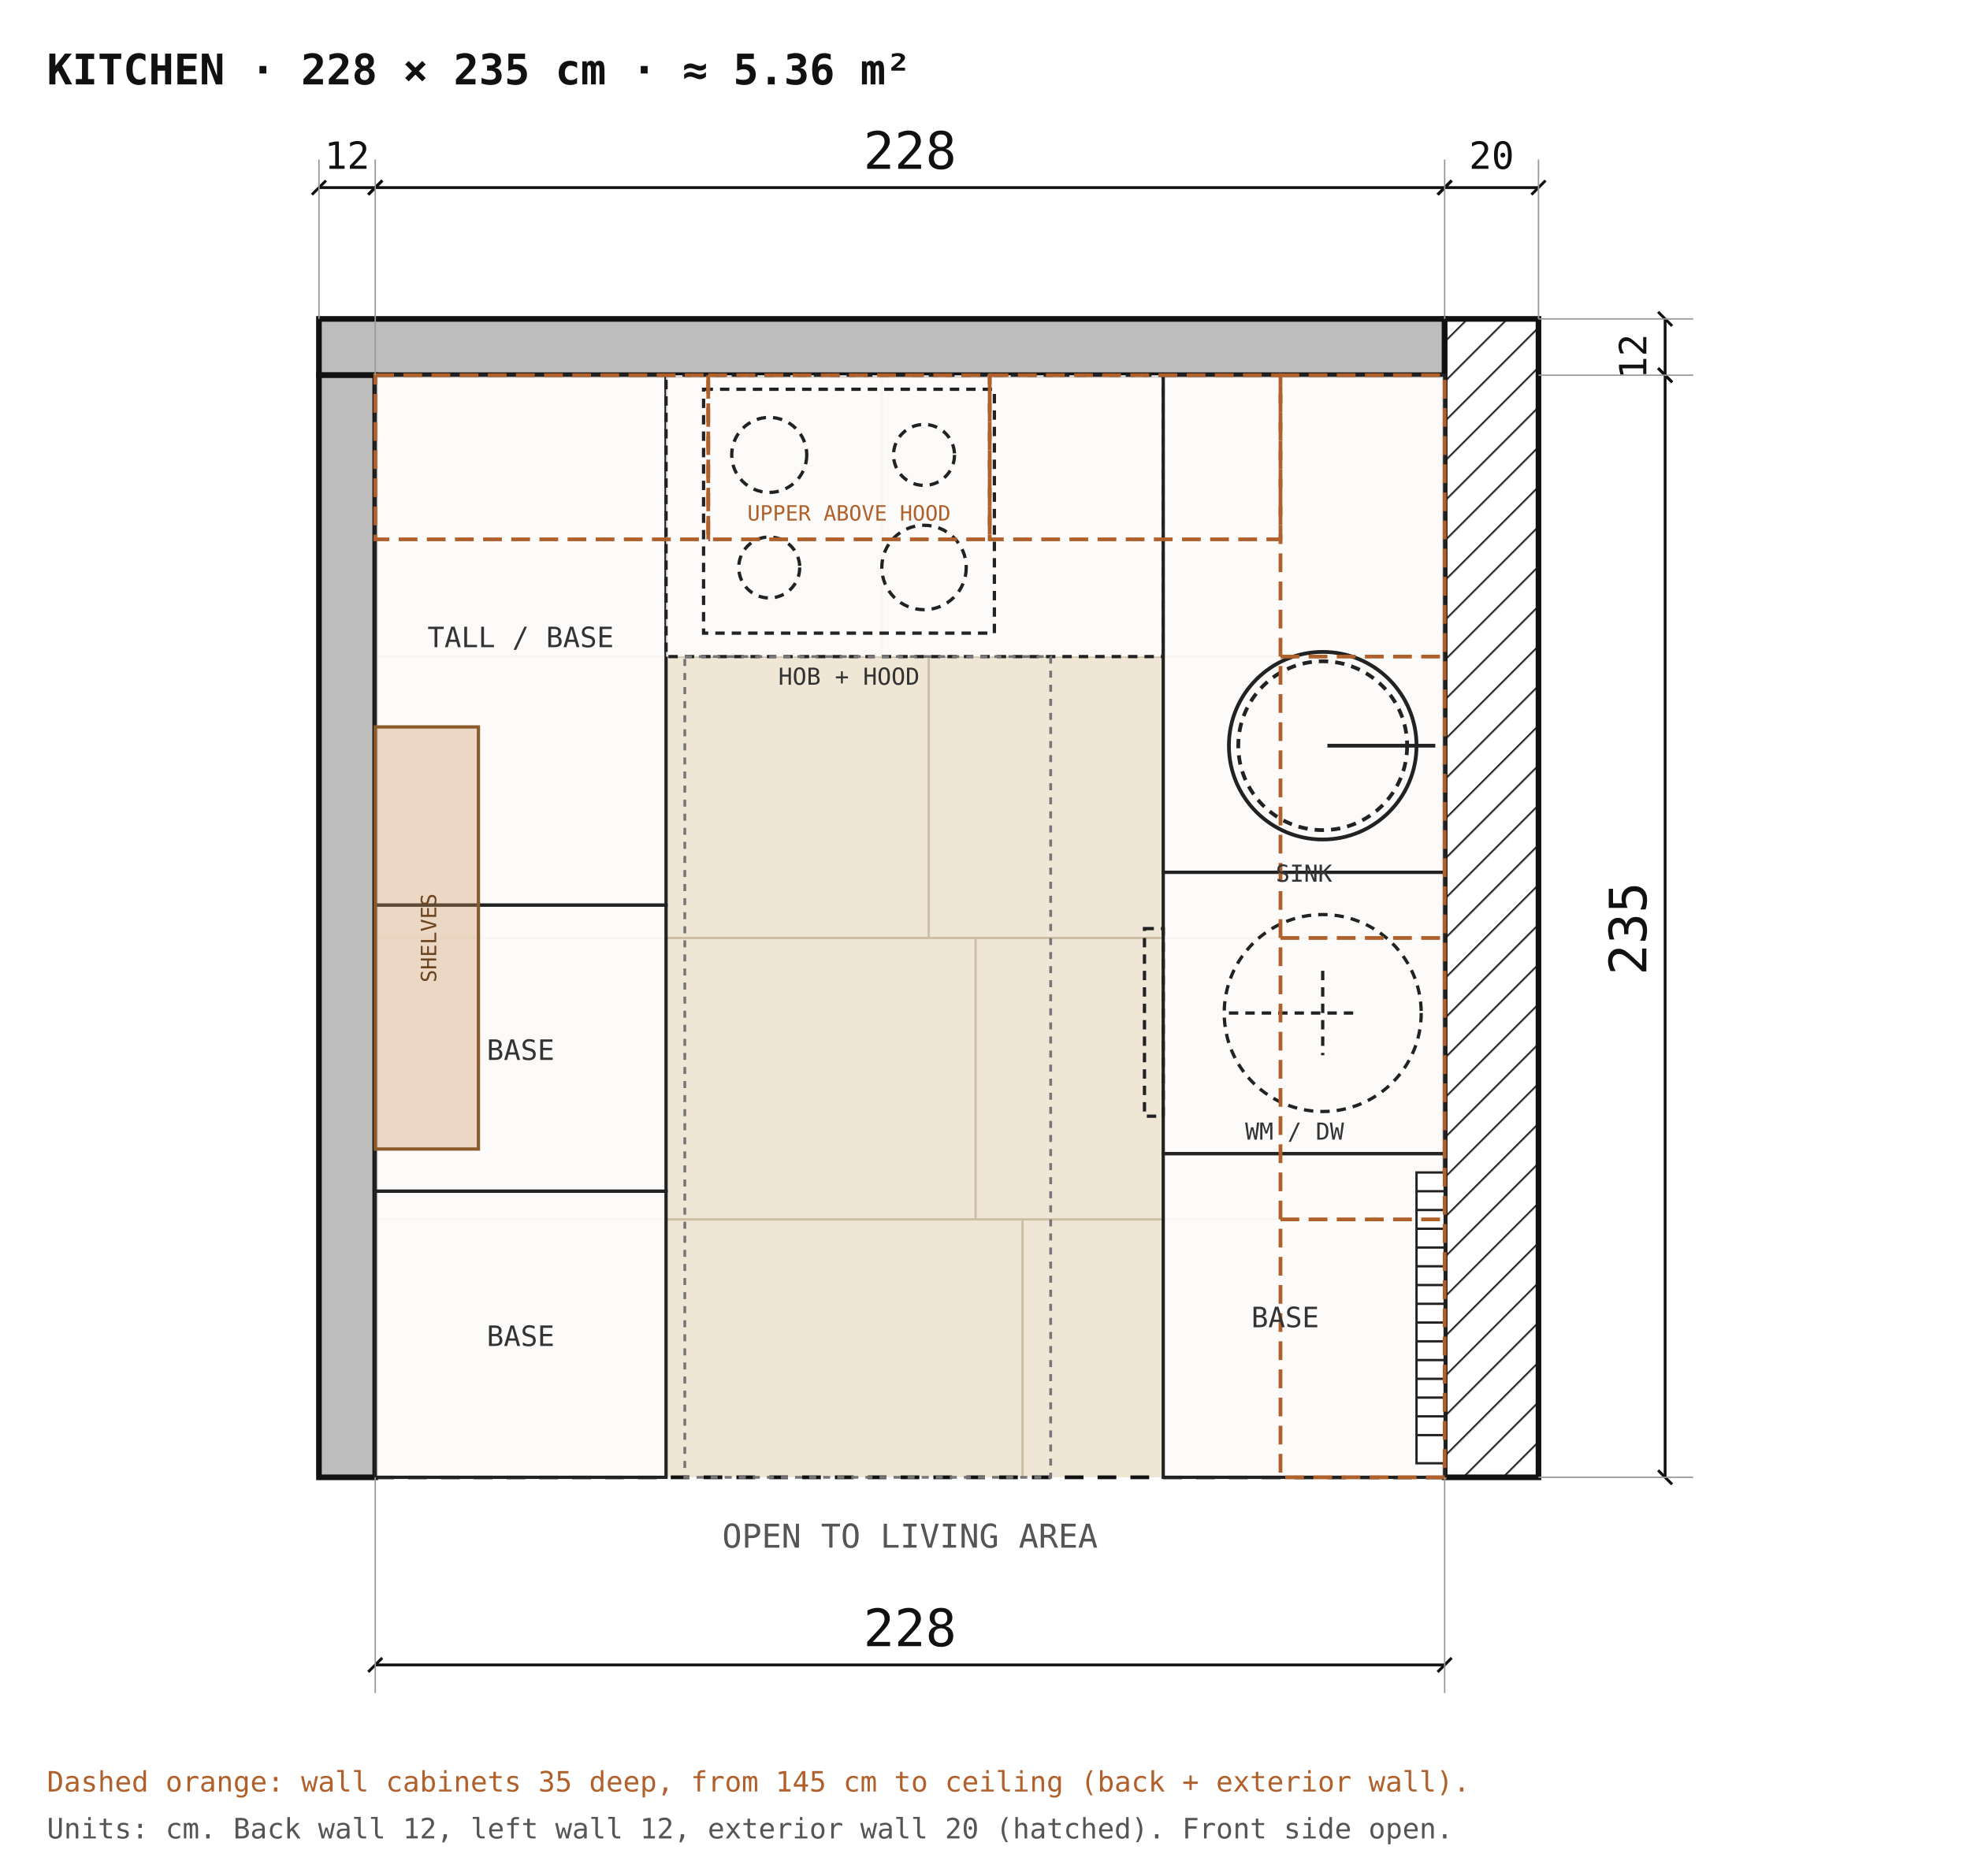
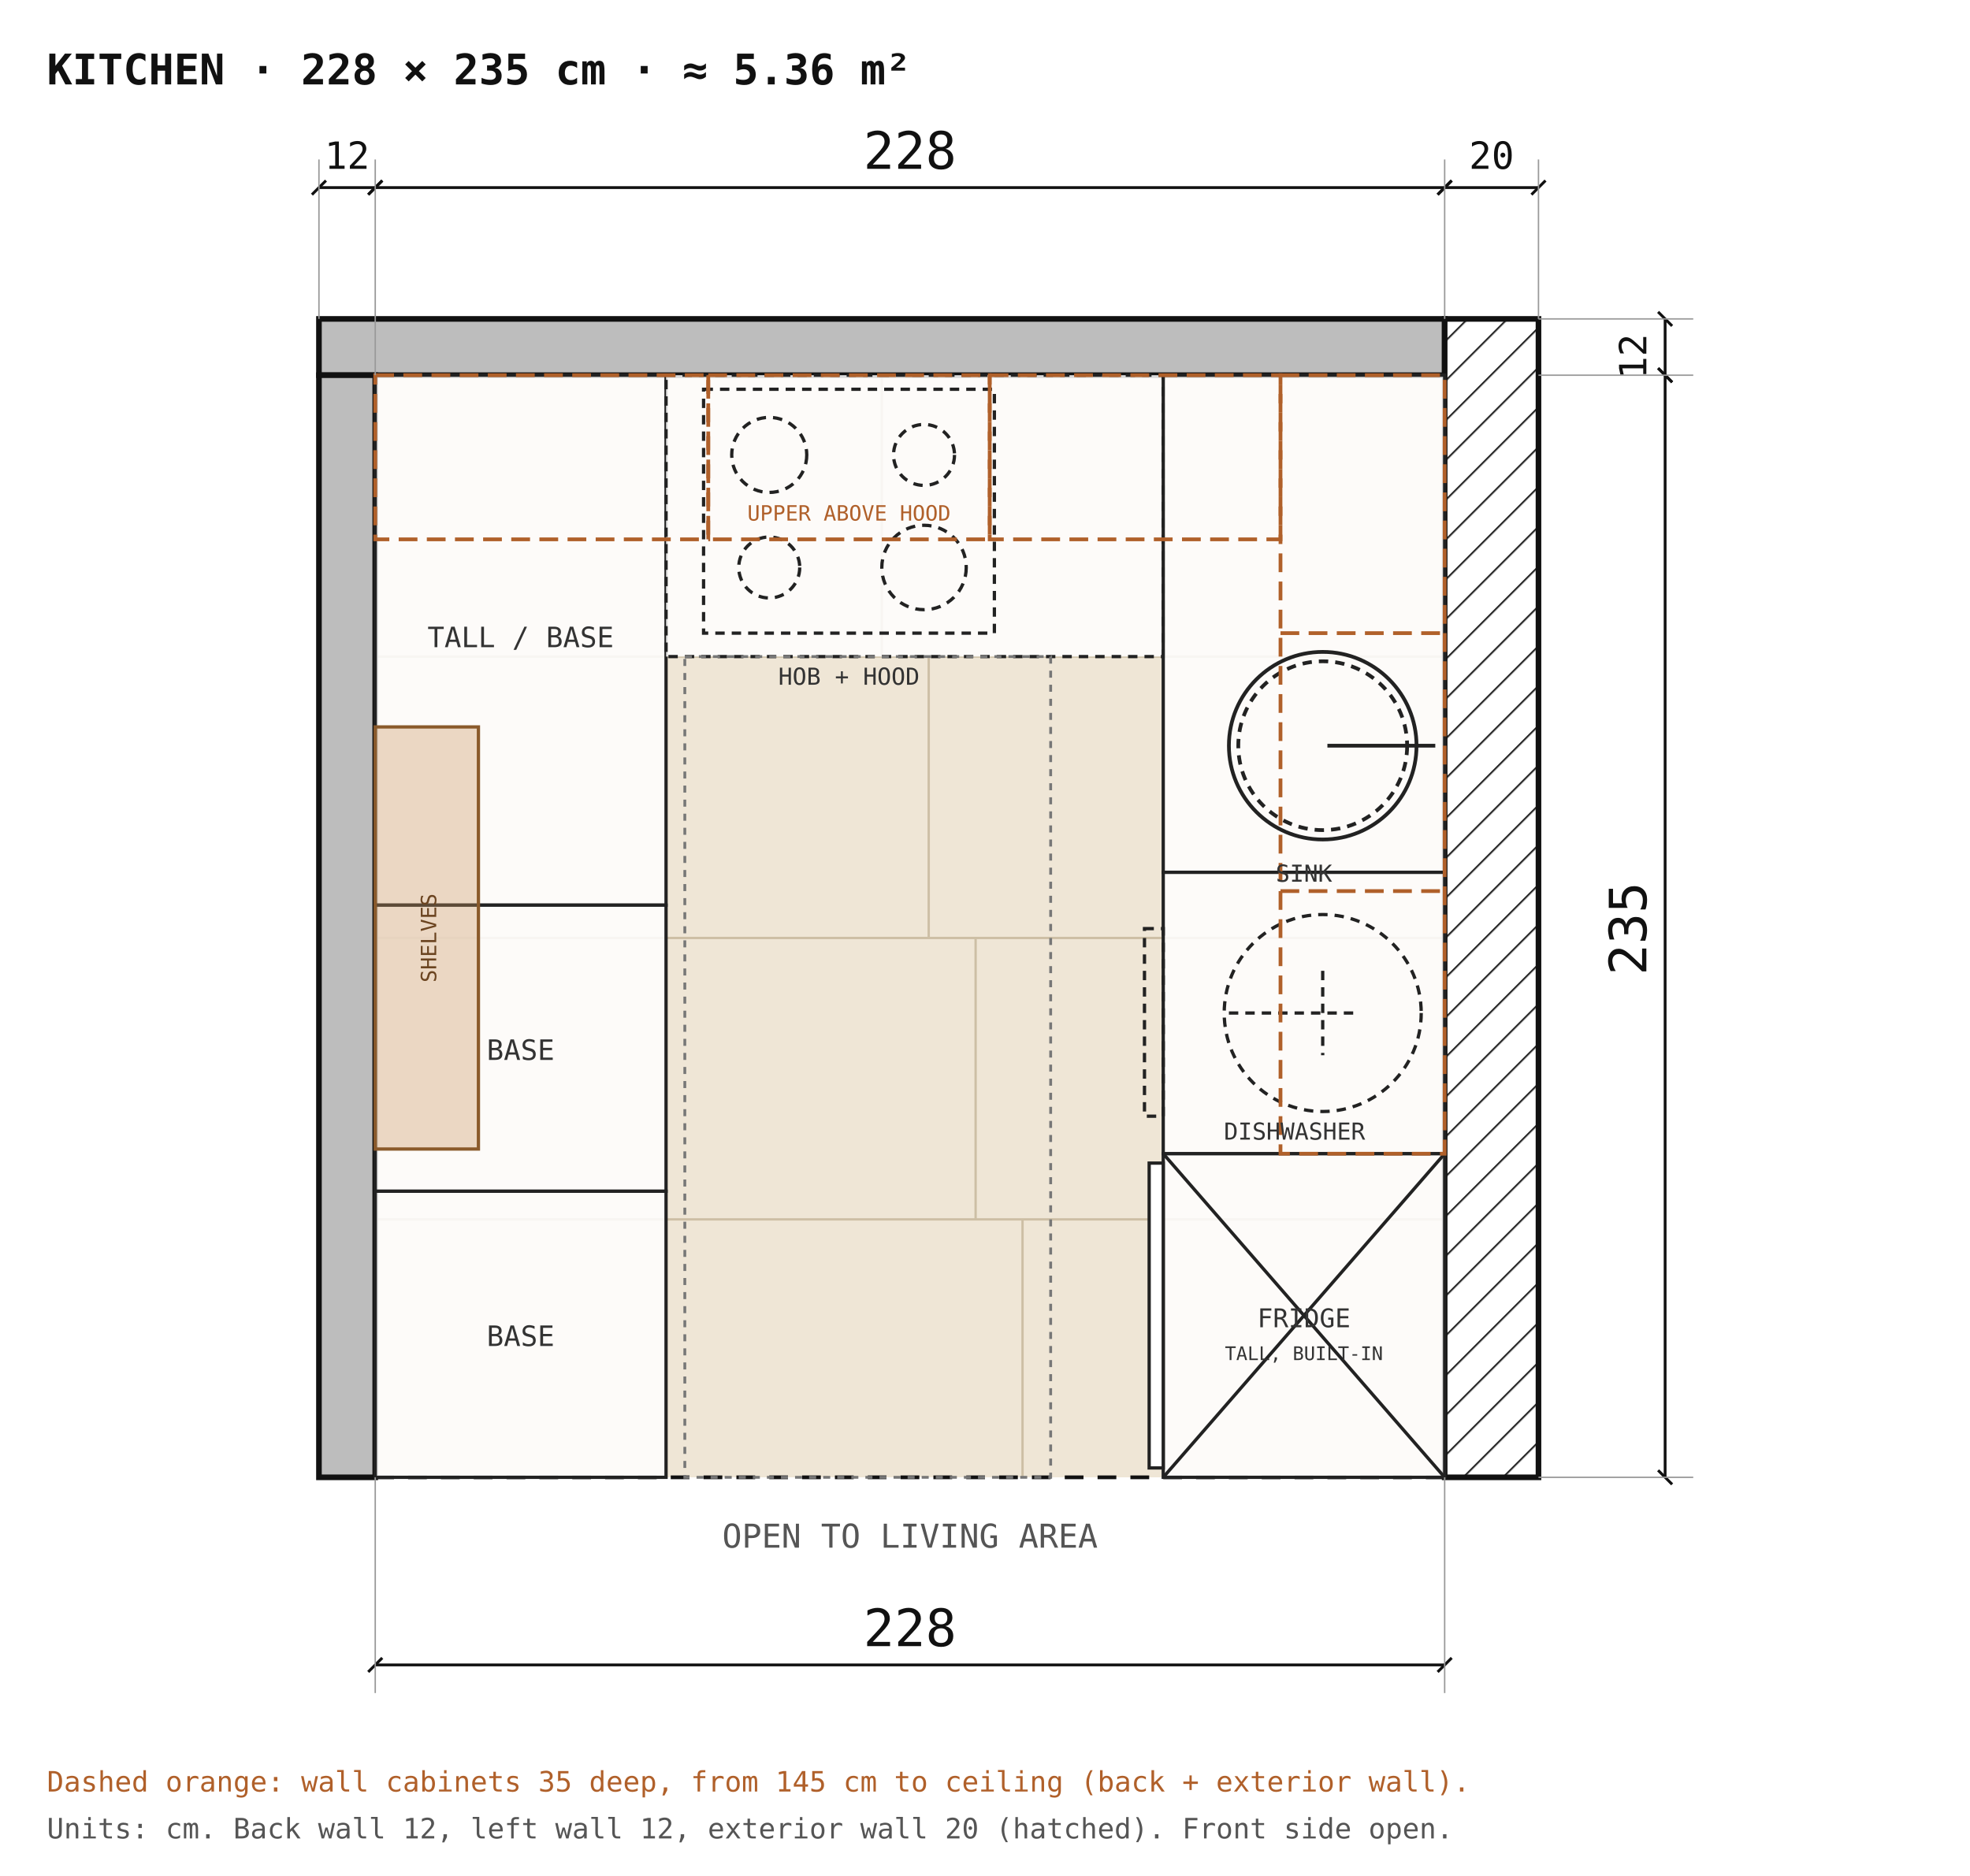
<svg xmlns="http://www.w3.org/2000/svg" viewBox="-80 -80 420 400" width="840" height="800" font-family="'IBM Plex Mono', monospace">
  <defs>
    <pattern id="hatch" width="6" height="6" patternUnits="userSpaceOnUse" patternTransform="rotate(45)">
      <rect width="6" height="6" fill="#ffffff" />
      <line x1="0" y1="0" x2="0" y2="6" stroke="#333" stroke-width="0.8" />
    </pattern>
    <marker id="tick" viewBox="-3 -3 6 6" markerWidth="6" markerHeight="6" orient="auto">
      <line x1="-2.5" y1="2.5" x2="2.5" y2="-2.5" stroke="#111" stroke-width="1" />
    </marker>
  </defs>
  <rect x="-80" y="-80" width="420" height="400" fill="#ffffff" />
  <rect x="0" y="0" width="228" height="235" fill="#efe6d6" />
  <g stroke="#cdbfa5" stroke-width="0.5" fill="none">
    <line x1="0" y1="60" x2="228" y2="60" />
    <line x1="0" y1="120" x2="228" y2="120" />
    <line x1="0" y1="180" x2="228" y2="180" />
    <line x1="108" y1="0" x2="108" y2="60" />
    <line x1="118" y1="60" x2="118" y2="120" />
    <line x1="128" y1="120" x2="128" y2="180" />
    <line x1="138" y1="180" x2="138" y2="235" />
  </g>
  <g stroke="#111" stroke-width="1.2">
    <rect x="-12" y="-12" width="240" height="12" fill="#bdbdbd" />
    <rect x="-12" y="0" width="12" height="235" fill="#bdbdbd" />
    <rect x="228" y="-12" width="20" height="247" fill="url(#hatch)" />
  </g>
  <line x1="0" y1="235" x2="228" y2="235" stroke="#111" stroke-width="0.8" stroke-dasharray="4 3" />
  <text x="114" y="250" font-size="7" text-anchor="middle" fill="#555">OPEN TO LIVING AREA</text>
  <g fill="#ffffff" fill-opacity="0.85" stroke="#222" stroke-width="0.7">
    <rect x="0" y="0" width="62" height="113" />
    <rect x="0" y="113" width="62" height="61" />
    <rect x="0" y="174" width="62" height="61" />
    <rect x="62" y="0" width="106" height="60" stroke-dasharray="2 1.5" />
    <rect x="168" y="0" width="60" height="106" />
    <rect x="168" y="106" width="60" height="60" />
    <rect x="168" y="166" width="60" height="69" />
  </g>
  <g fill="none" stroke="#222" stroke-width="0.7" stroke-dasharray="2 1.5">
    <rect x="70" y="3" width="62" height="52" />
    <circle cx="84" cy="17" r="8" />
    <circle cx="117" cy="17" r="6.5" />
    <circle cx="84" cy="41" r="6.5" />
    <circle cx="117" cy="41" r="9" />
  </g>
  <g fill="none" stroke="#222" stroke-width="0.8">
    <circle cx="202" cy="79" r="20" />
    <circle cx="202" cy="79" r="18" stroke-dasharray="2 1.5" />
    <line x1="203" y1="79" x2="226" y2="79" />
  </g>
  <g fill="none" stroke="#222" stroke-width="0.7" stroke-dasharray="2 1.5">
    <circle cx="202" cy="136" r="21" />
    <line x1="182" y1="136" x2="209" y2="136" />
    <line x1="202" y1="127" x2="202" y2="145" />
    <rect x="164" y="118" width="4" height="40" />
  </g>
-   <g stroke="#222" stroke-width="0.5">
-     <rect x="222" y="170" width="6" height="62" fill="#fff" />
-     <path d="M222 174h6M222 178h6M222 182h6M222 186h6M222 190h6M222 194h6M222 198h6M222 202h6M222 206h6M222 210h6M222 214h6M222 218h6M222 222h6M222 226h6" />
+   <g fill="none" stroke="#222" stroke-width="0.7">
+     <line x1="168" y1="166" x2="228" y2="235" />
+     <line x1="228" y1="166" x2="168" y2="235" />
+     <rect x="165" y="168" width="3" height="65" fill="#fff" />
  </g>
  <rect x="66" y="60" width="78" height="175" fill="none" stroke="#777" stroke-width="0.6" stroke-dasharray="1.5 1.5" />
  <g fill="none" stroke="#b0602a" stroke-width="0.8" stroke-dasharray="4 2">
    <rect x="0" y="0" width="71" height="35" />
    <rect x="71" y="0" width="60" height="35" />
    <rect x="131" y="0" width="62" height="35" />
-     <rect x="193" y="0" width="35" height="235" />
-     <line x1="193" y1="60" x2="228" y2="60" />
-     <line x1="193" y1="120" x2="228" y2="120" />
-     <line x1="193" y1="180" x2="228" y2="180" />
+     <rect x="193" y="0" width="35" height="166" />
+     <line x1="193" y1="55" x2="228" y2="55" />
+     <line x1="193" y1="110" x2="228" y2="110" />
  </g>
  <rect x="0" y="75" width="22" height="90" fill="#c9955e" fill-opacity="0.35" stroke="#8a5a2b" stroke-width="0.7" />
  <text x="11" y="122" font-size="4.5" fill="#6b4420" text-anchor="middle" transform="rotate(-90 11 120)">SHELVES</text>
  <text x="101" y="31" font-size="4.5" fill="#b0602a" text-anchor="middle">UPPER ABOVE HOOD</text>
  <g font-size="6" fill="#333" text-anchor="middle">
    <text x="31" y="58">TALL / BASE</text>
    <text x="31" y="146">BASE</text>
    <text x="31" y="207">BASE</text>
    <text x="101" y="66" font-size="5">HOB + HOOD</text>
    <text x="198" y="108" font-size="5">SINK</text>
-     <text x="196" y="163" font-size="5">WM / DW</text>
-     <text x="194" y="203">BASE</text>
+     <text x="196" y="163" font-size="5">DISHWASHER</text>
+     <text x="198" y="203" font-size="5.5">FRIDGE</text>
+     <text x="198" y="210" font-size="4">TALL, BUILT-IN</text>
  </g>
  <g stroke="#111" stroke-width="0.6" marker-start="url(#tick)" marker-end="url(#tick)">
    <line x1="0" y1="-40" x2="228" y2="-40" />
    <line x1="228" y1="-40" x2="248" y2="-40" />
    <line x1="-12" y1="-40" x2="0" y2="-40" />
    <line x1="275" y1="0" x2="275" y2="235" />
    <line x1="275" y1="-12" x2="275" y2="0" />
    <line x1="0" y1="275" x2="228" y2="275" />
  </g>
  <g stroke="#999" stroke-width="0.3">
    <line x1="-12" y1="-12" x2="-12" y2="-46" />
    <line x1="0" y1="0" x2="0" y2="-46" />
    <line x1="228" y1="-12" x2="228" y2="-46" />
    <line x1="248" y1="-12" x2="248" y2="-46" />
    <line x1="248" y1="0" x2="281" y2="0" />
    <line x1="248" y1="235" x2="281" y2="235" />
    <line x1="248" y1="-12" x2="281" y2="-12" />
    <line x1="0" y1="235" x2="0" y2="281" />
    <line x1="228" y1="235" x2="228" y2="281" />
  </g>
  <g font-size="11" fill="#111" text-anchor="middle">
    <text x="114" y="-44">228</text>
    <text x="238" y="-44" font-size="8">20</text>
    <text x="-6" y="-44" font-size="8">12</text>
    <text x="114" y="271">228</text>
    <text x="0" y="0" transform="translate(271 118) rotate(-90)">235</text>
    <text x="0" y="0" font-size="8" transform="translate(271 -4) rotate(-90)">12</text>
  </g>
  <text x="-70" y="-62" font-size="9" fill="#111" font-weight="bold">KITCHEN · 228 × 235 cm · ≈ 5.36 m²</text>
  <text x="-70" y="312" font-size="6" fill="#555">Units: cm. Back wall 12, left wall 12, exterior wall 20 (hatched). Front side open.</text>
  <text x="-70" y="302" font-size="6" fill="#b0602a">Dashed orange: wall cabinets 35 deep, from 145 cm to ceiling (back + exterior wall).</text>
</svg>
